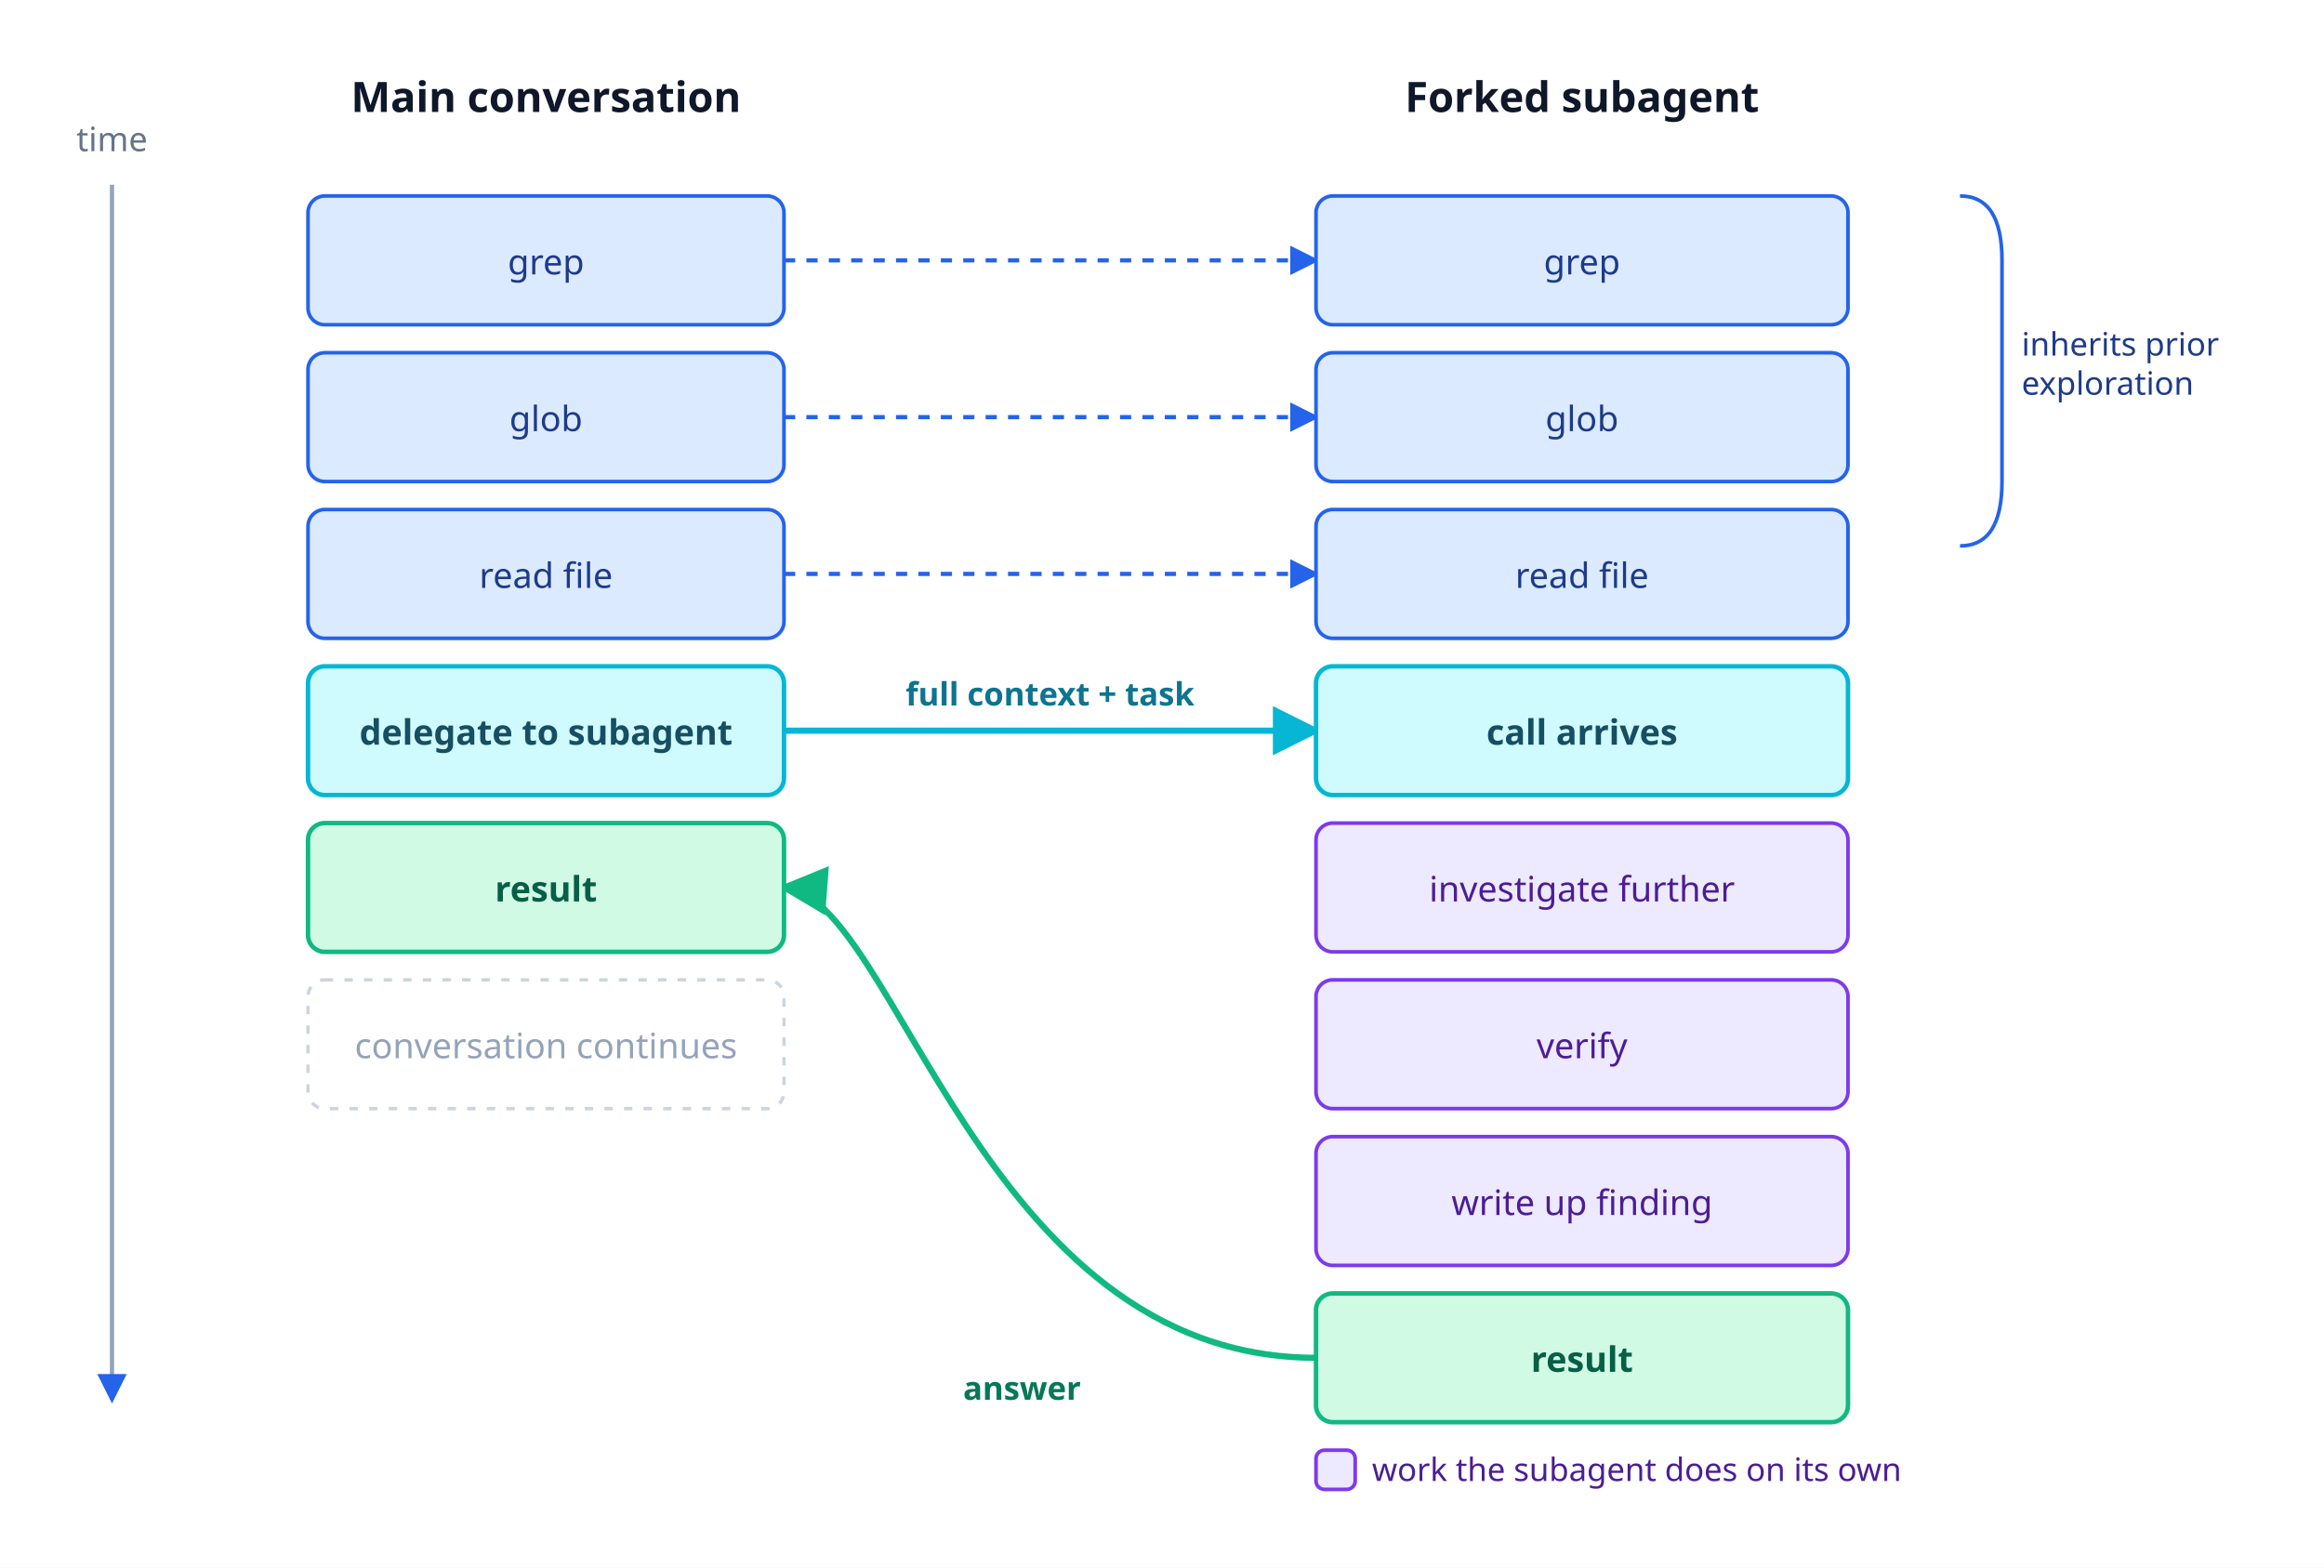
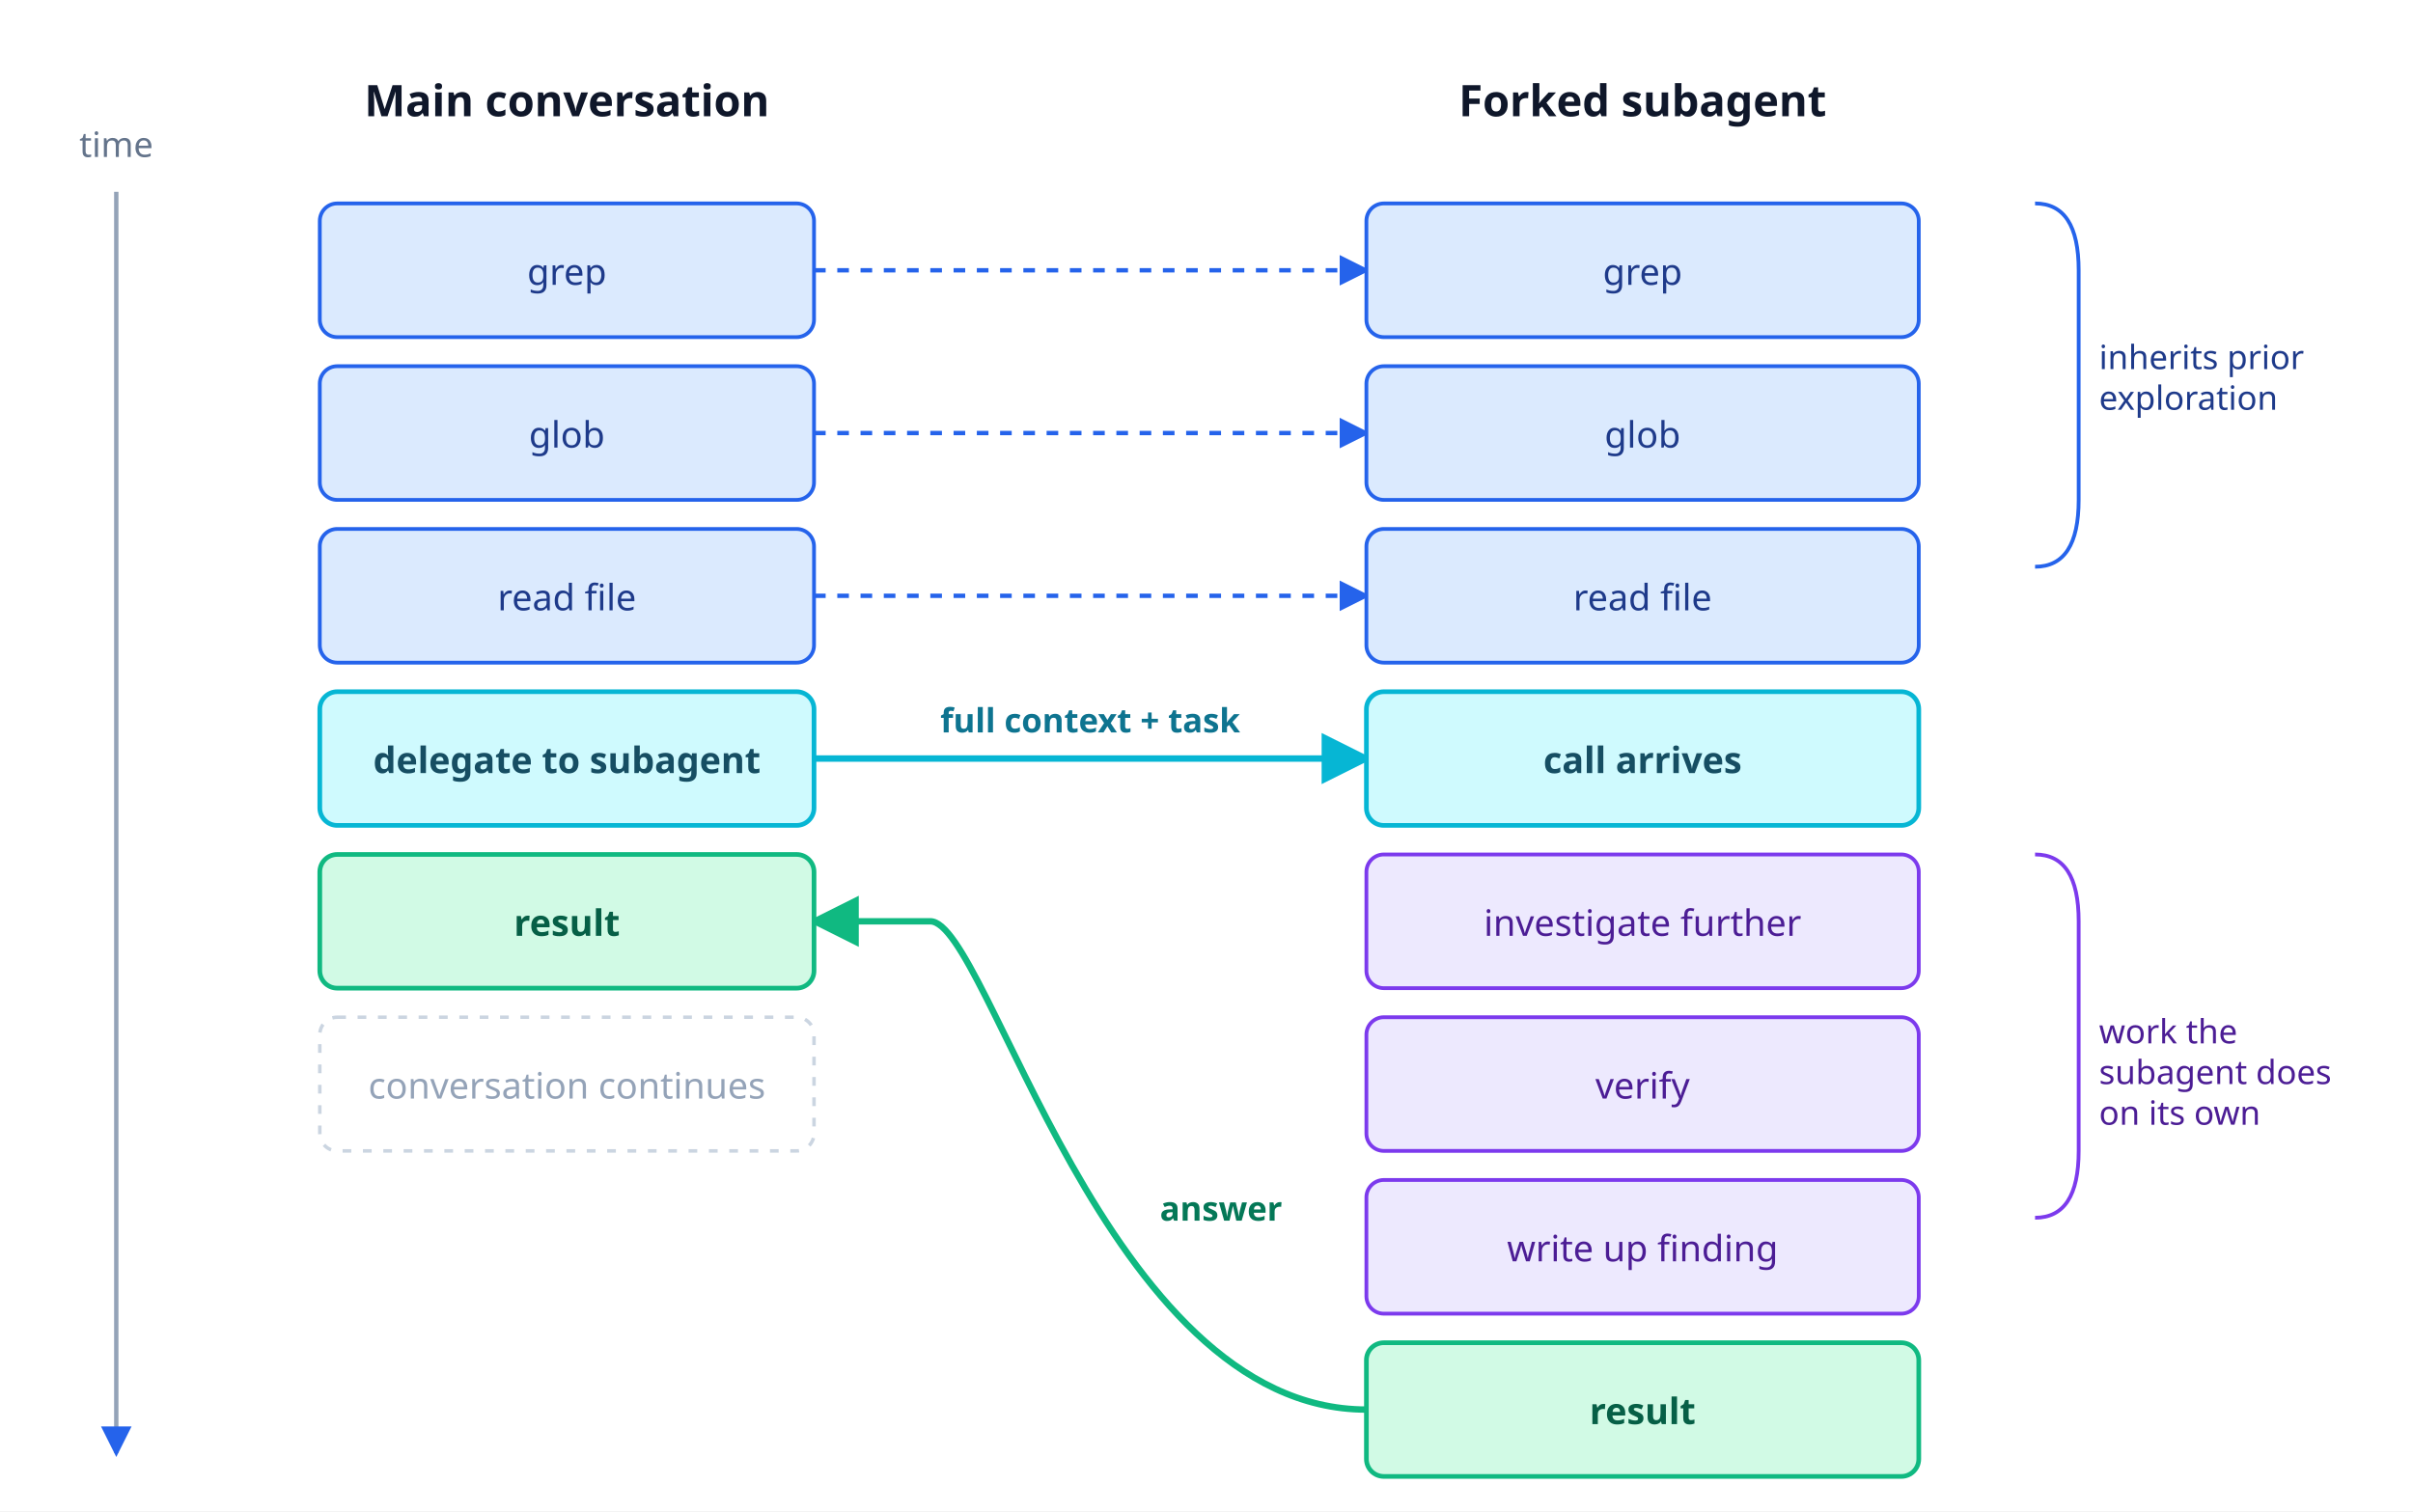
- <svg xmlns="http://www.w3.org/2000/svg" viewBox="0 0 830 560" role="img" aria-label="A forked subagent replays the parent's prior exploration steps, then continues working on its own before handing an answer back — it never starts from a blank slate.">
+ <svg xmlns="http://www.w3.org/2000/svg" viewBox="0 0 830 520" role="img" aria-label="A forked subagent replays the parent's prior exploration steps, then continues working on its own before handing an answer back — it never starts from a blank slate.">
  <defs>
    <marker id="arrow-shared" viewBox="0 0 8 8" refX="7" refY="4" markerWidth="7" markerHeight="7" orient="auto-start-reverse">
      <polygon points="0,0 8,4 0,8" fill="#2563EB" />
    </marker>
    <marker id="arrow-call" viewBox="0 0 8 8" refX="7" refY="4" markerWidth="8" markerHeight="8" orient="auto-start-reverse">
      <polygon points="0,0 8,4 0,8" fill="#06B6D4" />
    </marker>
    <marker id="arrow-result" viewBox="0 0 8 8" refX="7" refY="4" markerWidth="8" markerHeight="8" orient="auto-start-reverse">
      <polygon points="0,0 8,4 0,8" fill="#10B981" />
    </marker>
  </defs>
-   <rect x="0" y="0" width="830" height="560" fill="#FFFFFF" />
+   <rect x="0" y="0" width="830" height="520" fill="#FFFFFF" />
  <line x1="40" y1="66" x2="40" y2="500" stroke="#94A3B8" stroke-width="1.5" marker-end="url(#arrow-shared)" />
  <text x="40" y="54" text-anchor="middle" font-family="ui-sans-serif, system-ui" font-size="12" fill="#64748B">time</text>
  <text x="195" y="40" text-anchor="middle" font-family="ui-sans-serif, system-ui" font-weight="600" font-size="15" fill="#0F172A">Main conversation</text>
  <text x="565" y="40" text-anchor="middle" font-family="ui-sans-serif, system-ui" font-weight="600" font-size="15" fill="#0F172A">Forked subagent</text>
  <line x1="280" y1="93" x2="470" y2="93" stroke="#2563EB" stroke-width="1.5" stroke-dasharray="4 4" marker-end="url(#arrow-shared)" />
  <line x1="280" y1="149" x2="470" y2="149" stroke="#2563EB" stroke-width="1.5" stroke-dasharray="4 4" marker-end="url(#arrow-shared)" />
  <line x1="280" y1="205" x2="470" y2="205" stroke="#2563EB" stroke-width="1.5" stroke-dasharray="4 4" marker-end="url(#arrow-shared)" />
  <path d="M 700 70 Q 715 70 715 93 L 715 172 Q 715 195 700 195" fill="none" stroke="#2563EB" stroke-width="1.3" />
  <text x="722" y="127" font-family="ui-sans-serif, system-ui" font-size="11.5" fill="#1E3A8A">inherits prior</text>
  <text x="722" y="141" font-family="ui-sans-serif, system-ui" font-size="11.5" fill="#1E3A8A">exploration</text>
+   <path d="M 700 294 Q 715 294 715 317 L 715 396 Q 715 419 700 419" fill="none" stroke="#7C3AED" stroke-width="1.3" />
+   <text x="722" y="359" font-family="ui-sans-serif, system-ui" font-size="11.5" fill="#4C1D95">work the</text>
+   <text x="722" y="373" font-family="ui-sans-serif, system-ui" font-size="11.5" fill="#4C1D95">subagent does</text>
+   <text x="722" y="387" font-family="ui-sans-serif, system-ui" font-size="11.5" fill="#4C1D95">on its own</text>
  <path d="M 280 261 C 360 261, 390 261, 470 261" fill="none" stroke="#06B6D4" stroke-width="2.2" marker-end="url(#arrow-call)" />
  <text x="375" y="252" text-anchor="middle" font-family="ui-sans-serif, system-ui" font-size="11.5" font-weight="600" fill="#0E7490">full context + task</text>
-   <path d="M 470 485 C 350 485, 320 320, 280 317" fill="none" stroke="#10B981" stroke-width="2.2" marker-end="url(#arrow-result)" />
-   <text x="365" y="500" text-anchor="middle" font-family="ui-sans-serif, system-ui" font-size="11.5" font-weight="600" fill="#047857">answer</text>
+   <path d="M 470 485 C 380 485, 340 317, 320 317 L 280 317" fill="none" stroke="#10B981" stroke-width="2.2" marker-end="url(#arrow-result)" />
+   <text x="420" y="420" text-anchor="middle" font-family="ui-sans-serif, system-ui" font-size="11.5" font-weight="600" fill="#047857">answer</text>
  <g font-family="ui-sans-serif, system-ui" font-size="12.5">
    <rect x="110" y="70" width="170" height="46" rx="6" fill="#DBEAFE" stroke="#2563EB" stroke-width="1.3" />
    <text x="195" y="98" text-anchor="middle" fill="#1E3A8A">grep</text>
    <rect x="110" y="126" width="170" height="46" rx="6" fill="#DBEAFE" stroke="#2563EB" stroke-width="1.3" />
    <text x="195" y="154" text-anchor="middle" fill="#1E3A8A">glob</text>
    <rect x="110" y="182" width="170" height="46" rx="6" fill="#DBEAFE" stroke="#2563EB" stroke-width="1.3" />
    <text x="195" y="210" text-anchor="middle" fill="#1E3A8A">read file</text>
    <rect x="110" y="238" width="170" height="46" rx="6" fill="#CFFAFE" stroke="#06B6D4" stroke-width="1.6" />
    <text x="195" y="266" text-anchor="middle" font-weight="600" fill="#164E63">delegate to subagent</text>
    <rect x="110" y="294" width="170" height="46" rx="6" fill="#D1FAE5" stroke="#10B981" stroke-width="1.6" />
    <text x="195" y="322" text-anchor="middle" font-weight="600" fill="#065F46">result</text>
    <rect x="110" y="350" width="170" height="46" rx="6" fill="none" stroke="#CBD5E1" stroke-width="1.2" stroke-dasharray="3 4" />
    <text x="195" y="378" text-anchor="middle" fill="#94A3B8">conversation continues</text>
  </g>
  <g font-family="ui-sans-serif, system-ui" font-size="12.5">
    <rect x="470" y="70" width="190" height="46" rx="6" fill="#DBEAFE" stroke="#2563EB" stroke-width="1.3" />
    <text x="565" y="98" text-anchor="middle" fill="#1E3A8A">grep</text>
    <rect x="470" y="126" width="190" height="46" rx="6" fill="#DBEAFE" stroke="#2563EB" stroke-width="1.3" />
    <text x="565" y="154" text-anchor="middle" fill="#1E3A8A">glob</text>
    <rect x="470" y="182" width="190" height="46" rx="6" fill="#DBEAFE" stroke="#2563EB" stroke-width="1.3" />
    <text x="565" y="210" text-anchor="middle" fill="#1E3A8A">read file</text>
    <rect x="470" y="238" width="190" height="46" rx="6" fill="#CFFAFE" stroke="#06B6D4" stroke-width="1.6" />
    <text x="565" y="266" text-anchor="middle" font-weight="600" fill="#164E63">call arrives</text>
    <rect x="470" y="294" width="190" height="46" rx="6" fill="#EDE9FE" stroke="#7C3AED" stroke-width="1.3" />
    <text x="565" y="322" text-anchor="middle" fill="#4C1D95">investigate further</text>
    <rect x="470" y="350" width="190" height="46" rx="6" fill="#EDE9FE" stroke="#7C3AED" stroke-width="1.3" />
    <text x="565" y="378" text-anchor="middle" fill="#4C1D95">verify</text>
    <rect x="470" y="406" width="190" height="46" rx="6" fill="#EDE9FE" stroke="#7C3AED" stroke-width="1.3" />
    <text x="565" y="434" text-anchor="middle" fill="#4C1D95">write up finding</text>
    <rect x="470" y="462" width="190" height="46" rx="6" fill="#D1FAE5" stroke="#10B981" stroke-width="1.6" />
    <text x="565" y="490" text-anchor="middle" font-weight="600" fill="#065F46">result</text>
  </g>
-   <rect x="470" y="518" width="14" height="14" rx="3" fill="#EDE9FE" stroke="#7C3AED" stroke-width="1.3" />
-   <text x="490" y="529" font-family="ui-sans-serif, system-ui" font-size="11.5" fill="#4C1D95">work the subagent does on its own</text>
</svg>
